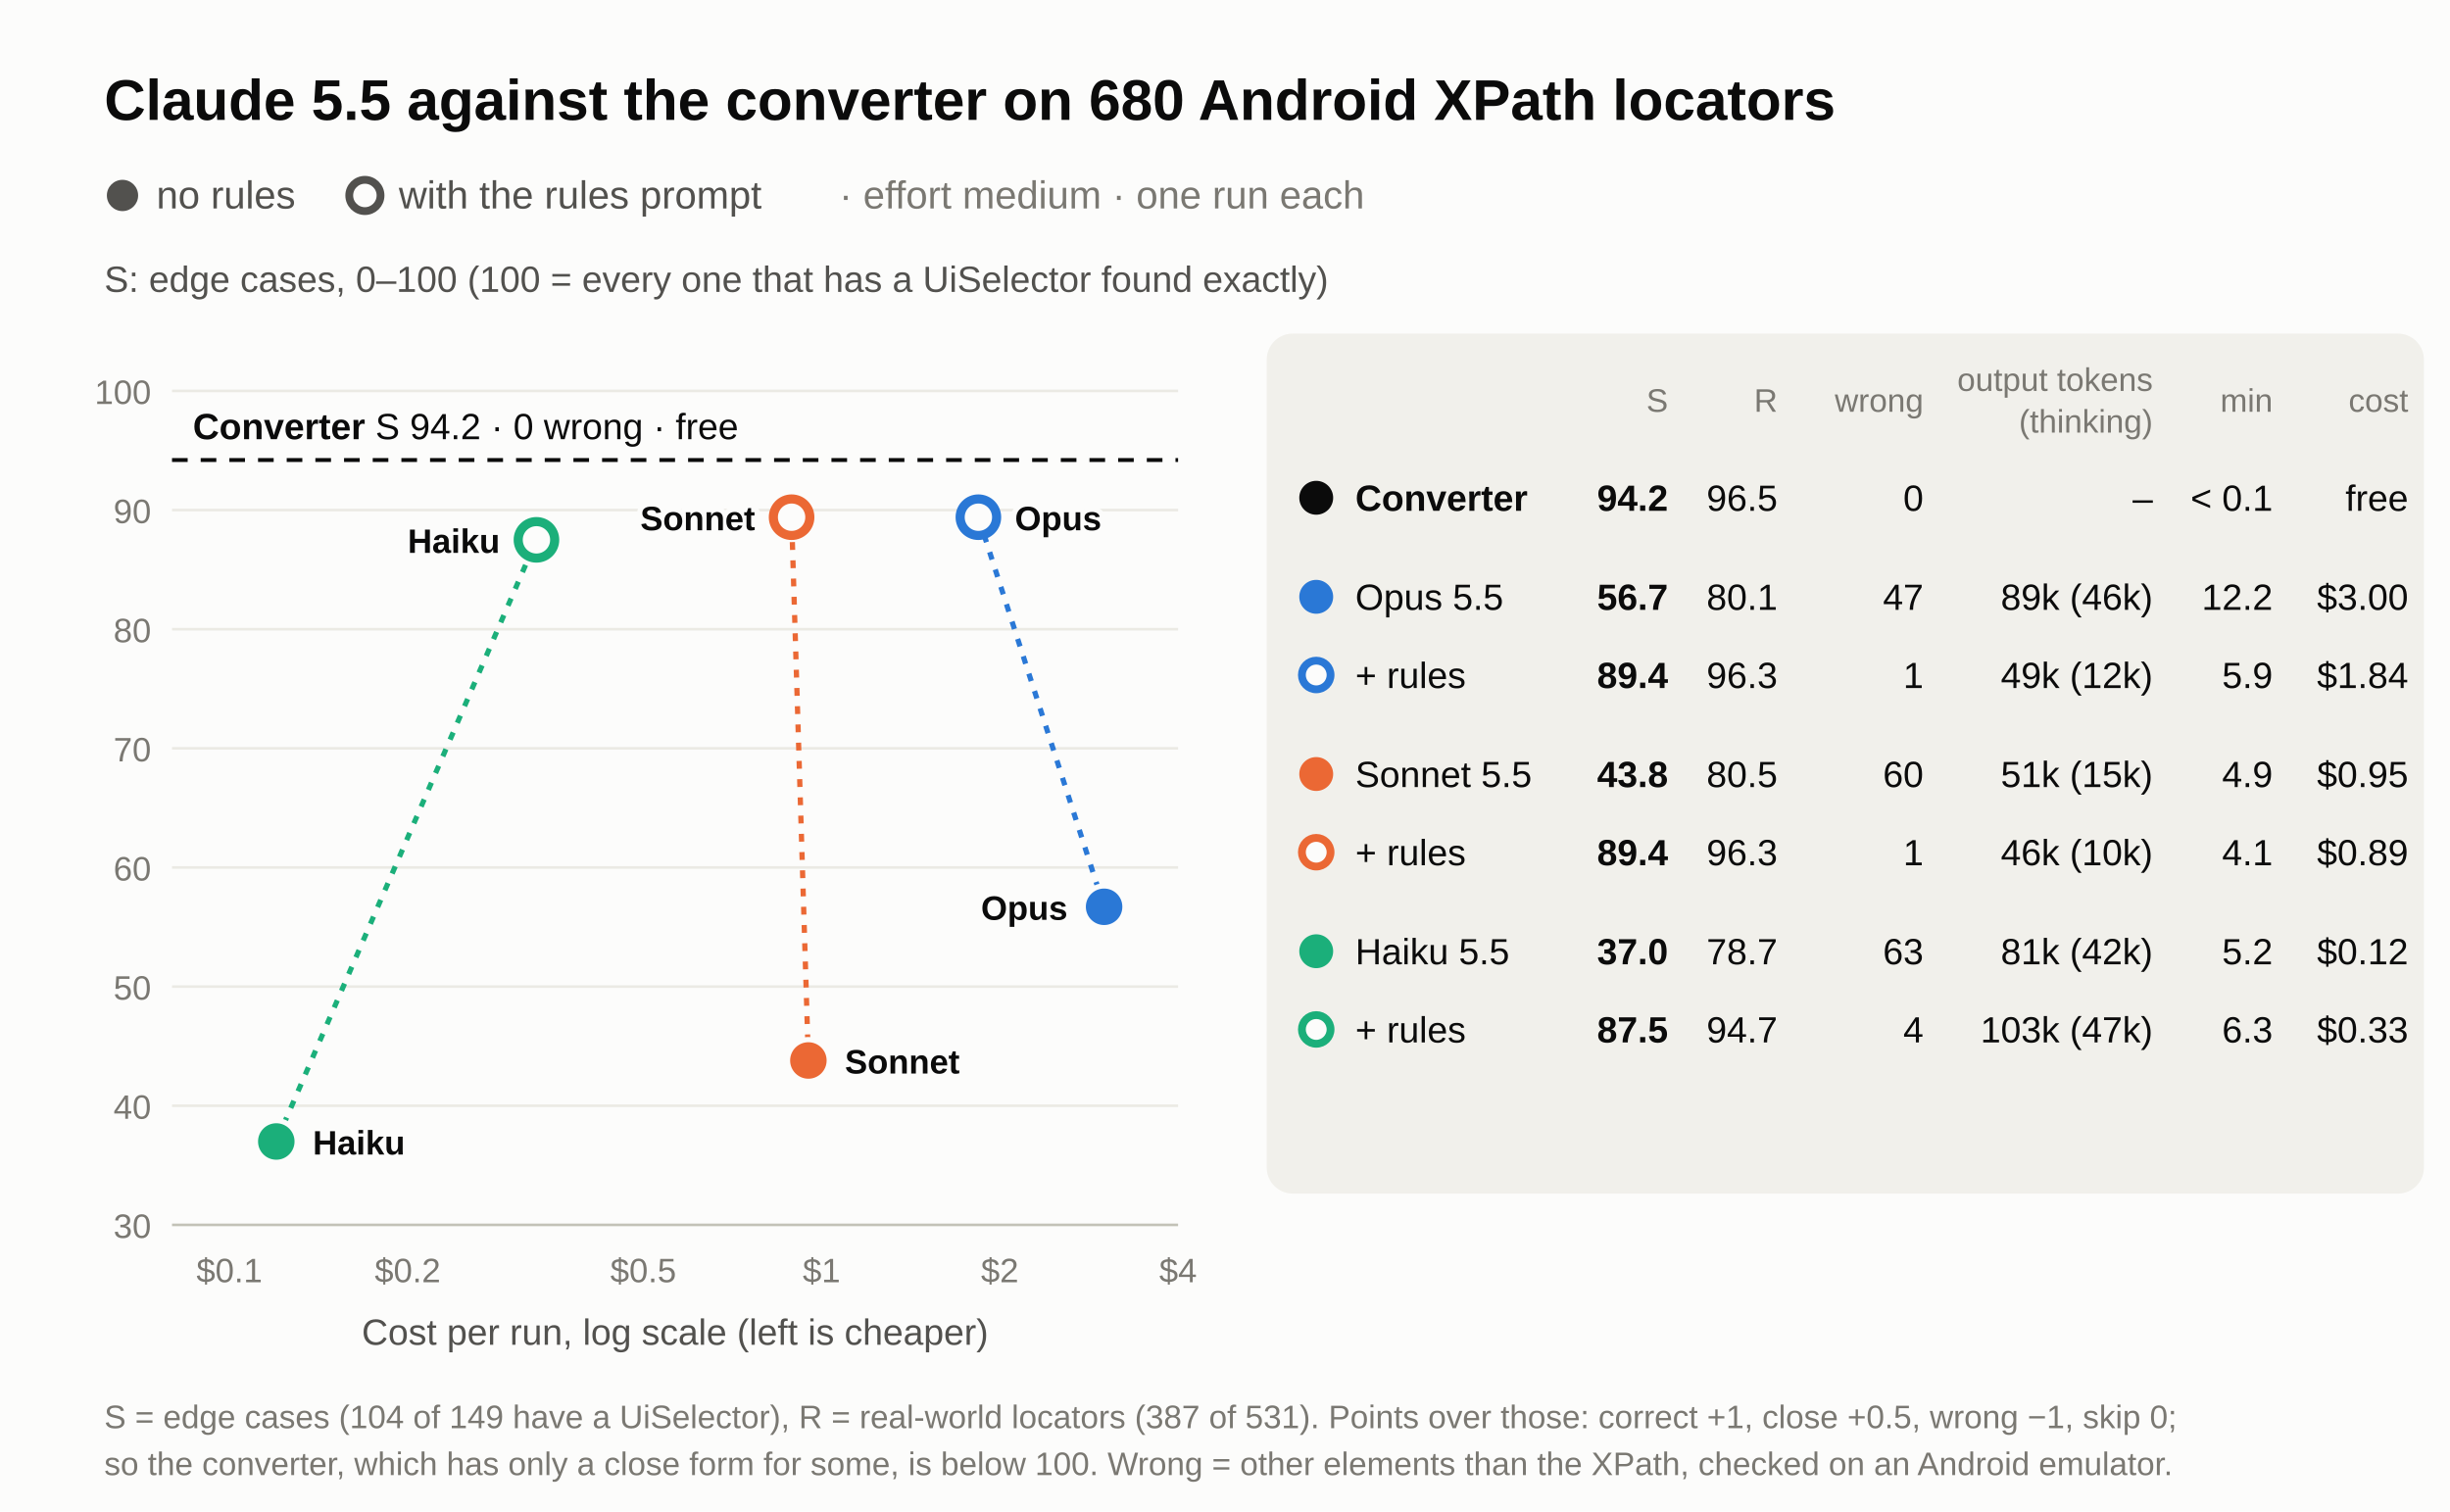
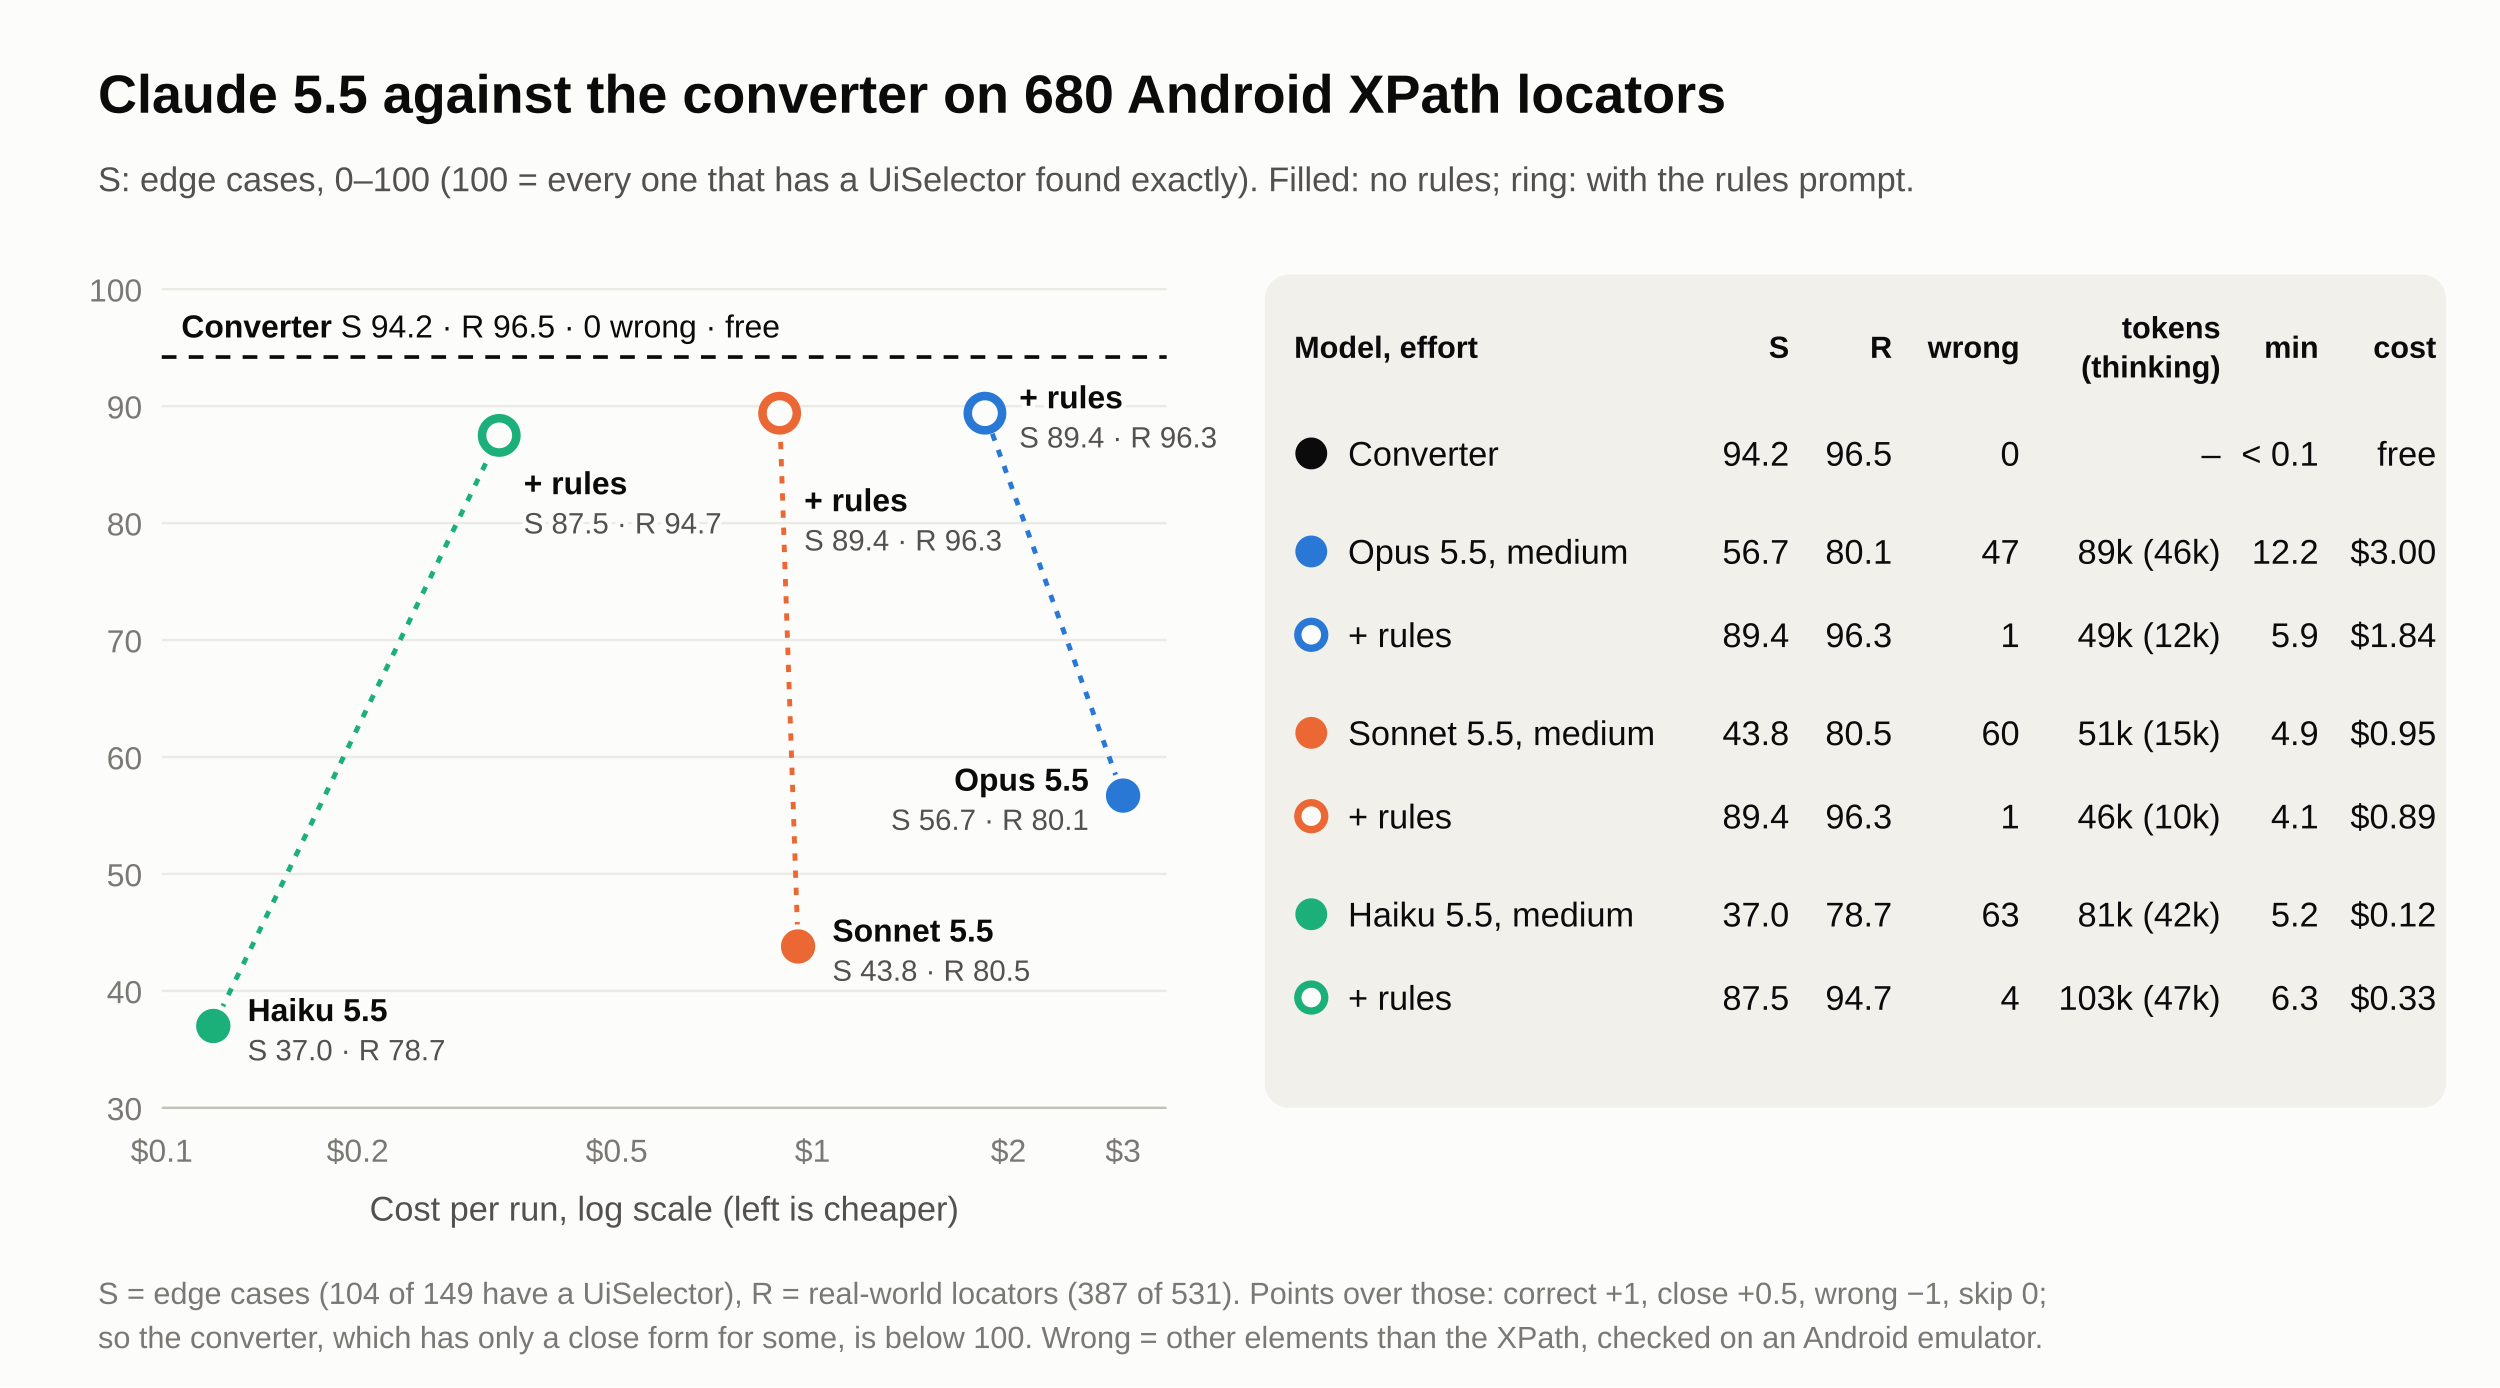
- <svg xmlns="http://www.w3.org/2000/svg" viewBox="0 0 940 580" width="940" height="580" role="img" aria-label="Claude 5.5 models against the converter: S score vs cost, no rules and with rules, with S, R, wrong answers, tokens, time and cost" font-family="-apple-system, 'SF Pro Text', 'Helvetica Neue', Arial, sans-serif">
-   <rect width="940" height="580" fill="#fcfcfb" />
+ <svg xmlns="http://www.w3.org/2000/svg" viewBox="0 0 1020 566" width="1020" height="566" role="img" aria-label="Claude 5.5 models against the converter: S score vs cost, no rules and with rules, with S, R, wrong answers, tokens, time and cost" font-family="-apple-system, 'SF Pro Text', 'Helvetica Neue', Arial, sans-serif">
+   <rect width="1020" height="566" fill="#fcfcfb" />
  <text x="40" y="46" font-size="22" fill="#0b0b0b" font-weight="600">Claude 5.5 against the converter on 680 Android XPath locators</text>
-   <circle cx="47" cy="75" r="6" fill="#52514e" />
-   <text x="60" y="80" font-size="15" fill="#52514e">no rules</text>
-   <circle cx="140" cy="75" r="6" fill="#fcfcfb" stroke="#52514e" stroke-width="3" />
-   <text x="153" y="80" font-size="15" fill="#52514e">with the rules prompt</text>
-   <text x="322" y="80" font-size="15" fill="#7a7872">· effort medium · one run each</text>
-   <text x="40" y="112" font-size="14" fill="#52514e">S: edge cases, 0–100 (100 = every one that has a UiSelector found exactly)</text>
-   <line x1="66" y1="470" x2="452" y2="470" stroke="#c3c2b7" />
-   <text x="58" y="475" font-size="13" fill="#7a7872" text-anchor="end">30</text>
-   <line x1="66" y1="424.286" x2="452" y2="424.286" stroke="#ebeae4" />
-   <text x="58" y="429.286" font-size="13" fill="#7a7872" text-anchor="end">40</text>
-   <line x1="66" y1="378.571" x2="452" y2="378.571" stroke="#ebeae4" />
-   <text x="58" y="383.571" font-size="13" fill="#7a7872" text-anchor="end">50</text>
-   <line x1="66" y1="332.857" x2="452" y2="332.857" stroke="#ebeae4" />
-   <text x="58" y="337.857" font-size="13" fill="#7a7872" text-anchor="end">60</text>
-   <line x1="66" y1="287.143" x2="452" y2="287.143" stroke="#ebeae4" />
-   <text x="58" y="292.143" font-size="13" fill="#7a7872" text-anchor="end">70</text>
-   <line x1="66" y1="241.429" x2="452" y2="241.429" stroke="#ebeae4" />
-   <text x="58" y="246.429" font-size="13" fill="#7a7872" text-anchor="end">80</text>
-   <line x1="66" y1="195.714" x2="452" y2="195.714" stroke="#ebeae4" />
-   <text x="58" y="200.714" font-size="13" fill="#7a7872" text-anchor="end">90</text>
-   <line x1="66" y1="150" x2="452" y2="150" stroke="#ebeae4" />
-   <text x="58" y="155" font-size="13" fill="#7a7872" text-anchor="end">100</text>
-   <text x="88.018" y="492" font-size="13" fill="#7a7872" text-anchor="middle">$0.1</text>
-   <text x="156.411" y="492" font-size="13" fill="#7a7872" text-anchor="middle">$0.2</text>
-   <text x="246.821" y="492" font-size="13" fill="#7a7872" text-anchor="middle">$0.5</text>
-   <text x="315.214" y="492" font-size="13" fill="#7a7872" text-anchor="middle">$1</text>
-   <text x="383.607" y="492" font-size="13" fill="#7a7872" text-anchor="middle">$2</text>
-   <text x="452" y="492" font-size="13" fill="#7a7872" text-anchor="middle">$4</text>
-   <text x="259" y="516" font-size="14" fill="#52514e" text-anchor="middle">Cost per run, log scale (left is cheaper)</text>
-   <line x1="66" y1="176.514" x2="452" y2="176.514" stroke="#0b0b0b" stroke-width="1.5" stroke-dasharray="6 5" />
-   <text x="74" y="168.514" font-size="14" fill="#0b0b0b">
-     <tspan font-weight="600">Converter</tspan> S 94.2 · 0 wrong · free</text>
-   <line x1="423.614" y1="347.943" x2="375.38" y2="198.457" stroke="#2a78d6" stroke-width="2" stroke-dasharray="3 4" />
-   <circle cx="423.614" cy="347.943" r="8" fill="#2a78d6" stroke="#fcfcfb" stroke-width="2" />
-   <circle cx="375.38" cy="198.457" r="7" fill="#fcfcfb" stroke="#2a78d6" stroke-width="3.5" />
-   <line x1="310.153" y1="406.914" x2="303.716" y2="198.457" stroke="#eb6834" stroke-width="2" stroke-dasharray="3 4" />
-   <circle cx="310.153" cy="406.914" r="8" fill="#eb6834" stroke="#fcfcfb" stroke-width="2" />
-   <circle cx="303.716" cy="198.457" r="7" fill="#fcfcfb" stroke="#eb6834" stroke-width="3.5" />
-   <line x1="106.007" y1="438" x2="205.822" y2="207.143" stroke="#1baf7a" stroke-width="2" stroke-dasharray="3 4" />
-   <circle cx="106.007" cy="438" r="8" fill="#1baf7a" stroke="#fcfcfb" stroke-width="2" />
-   <circle cx="205.822" cy="207.143" r="7" fill="#fcfcfb" stroke="#1baf7a" stroke-width="3.5" />
-   <text x="120.007" y="443" font-size="13" fill="#0b0b0b" text-anchor="start" font-weight="600" stroke="#fcfcfb" stroke-width="4" paint-order="stroke" stroke-linejoin="round">Haiku</text>
-   <text x="324.153" y="411.914" font-size="13" fill="#0b0b0b" text-anchor="start" font-weight="600" stroke="#fcfcfb" stroke-width="4" paint-order="stroke" stroke-linejoin="round">Sonnet</text>
-   <text x="409.614" y="352.943" font-size="13" fill="#0b0b0b" text-anchor="end" font-weight="600" stroke="#fcfcfb" stroke-width="4" paint-order="stroke" stroke-linejoin="round">Opus</text>
-   <text x="191.822" y="212.143" font-size="13" fill="#0b0b0b" text-anchor="end" font-weight="600" stroke="#fcfcfb" stroke-width="4" paint-order="stroke" stroke-linejoin="round">Haiku</text>
-   <text x="289.716" y="203.457" font-size="13" fill="#0b0b0b" text-anchor="end" font-weight="600" stroke="#fcfcfb" stroke-width="4" paint-order="stroke" stroke-linejoin="round">Sonnet</text>
-   <text x="389.38" y="203.457" font-size="13" fill="#0b0b0b" text-anchor="start" font-weight="600" stroke="#fcfcfb" stroke-width="4" paint-order="stroke" stroke-linejoin="round">Opus</text>
-   <rect x="486" y="128" width="444" height="330" rx="10" fill="#f1f0eb" />
-   <text x="498" y="156" font-size="15" fill="#0b0b0b" />
-   <text x="640" y="158" font-size="12.5" fill="#7a7872" text-anchor="end">S</text>
-   <text x="682" y="158" font-size="12.5" fill="#7a7872" text-anchor="end">R</text>
-   <text x="738" y="158" font-size="12.5" fill="#7a7872" text-anchor="end">wrong</text>
-   <text x="826" y="150" font-size="12.5" fill="#7a7872" text-anchor="end">output tokens</text>
-   <text x="826" y="166" font-size="12.5" fill="#7a7872" text-anchor="end">(thinking)</text>
-   <text x="872" y="158" font-size="12.5" fill="#7a7872" text-anchor="end">min</text>
-   <text x="924" y="158" font-size="12.5" fill="#7a7872" text-anchor="end">cost</text>
-   <circle cx="505" cy="191" r="6.5" fill="#0b0b0b" />
-   <text x="520" y="196" font-size="14" fill="#0b0b0b" font-weight="600">Converter</text>
-   <text x="640" y="196" font-size="14" fill="#0b0b0b" text-anchor="end" font-weight="600">94.2</text>
-   <text x="682" y="196" font-size="14" fill="#0b0b0b" text-anchor="end" font-weight="400">96.5</text>
-   <text x="738" y="196" font-size="14" fill="#0b0b0b" text-anchor="end" font-weight="400">0</text>
-   <text x="826" y="196" font-size="14" fill="#0b0b0b" text-anchor="end" font-weight="400">–</text>
-   <text x="872" y="196" font-size="14" fill="#0b0b0b" text-anchor="end" font-weight="400">&lt; 0.1</text>
-   <text x="924" y="196" font-size="14" fill="#0b0b0b" text-anchor="end" font-weight="400">free</text>
-   <circle cx="505" cy="229" r="6.5" fill="#2a78d6" />
-   <text x="520" y="234" font-size="14" fill="#0b0b0b" font-weight="400">Opus 5.5</text>
-   <text x="640" y="234" font-size="14" fill="#0b0b0b" text-anchor="end" font-weight="600">56.7</text>
-   <text x="682" y="234" font-size="14" fill="#0b0b0b" text-anchor="end" font-weight="400">80.1</text>
-   <text x="738" y="234" font-size="14" fill="#0b0b0b" text-anchor="end" font-weight="400">47</text>
-   <text x="826" y="234" font-size="14" fill="#0b0b0b" text-anchor="end" font-weight="400">89k (46k)</text>
-   <text x="872" y="234" font-size="14" fill="#0b0b0b" text-anchor="end" font-weight="400">12.2</text>
-   <text x="924" y="234" font-size="14" fill="#0b0b0b" text-anchor="end" font-weight="400">$3.00</text>
-   <circle cx="505" cy="259" r="5.5" fill="#fcfcfb" stroke="#2a78d6" stroke-width="3" />
-   <text x="520" y="264" font-size="14" fill="#0b0b0b" font-weight="400">+ rules</text>
-   <text x="640" y="264" font-size="14" fill="#0b0b0b" text-anchor="end" font-weight="600">89.4</text>
-   <text x="682" y="264" font-size="14" fill="#0b0b0b" text-anchor="end" font-weight="400">96.3</text>
-   <text x="738" y="264" font-size="14" fill="#0b0b0b" text-anchor="end" font-weight="400">1</text>
-   <text x="826" y="264" font-size="14" fill="#0b0b0b" text-anchor="end" font-weight="400">49k (12k)</text>
-   <text x="872" y="264" font-size="14" fill="#0b0b0b" text-anchor="end" font-weight="400">5.9</text>
-   <text x="924" y="264" font-size="14" fill="#0b0b0b" text-anchor="end" font-weight="400">$1.84</text>
-   <circle cx="505" cy="297" r="6.5" fill="#eb6834" />
-   <text x="520" y="302" font-size="14" fill="#0b0b0b" font-weight="400">Sonnet 5.5</text>
-   <text x="640" y="302" font-size="14" fill="#0b0b0b" text-anchor="end" font-weight="600">43.8</text>
-   <text x="682" y="302" font-size="14" fill="#0b0b0b" text-anchor="end" font-weight="400">80.5</text>
-   <text x="738" y="302" font-size="14" fill="#0b0b0b" text-anchor="end" font-weight="400">60</text>
-   <text x="826" y="302" font-size="14" fill="#0b0b0b" text-anchor="end" font-weight="400">51k (15k)</text>
-   <text x="872" y="302" font-size="14" fill="#0b0b0b" text-anchor="end" font-weight="400">4.9</text>
-   <text x="924" y="302" font-size="14" fill="#0b0b0b" text-anchor="end" font-weight="400">$0.95</text>
-   <circle cx="505" cy="327" r="5.5" fill="#fcfcfb" stroke="#eb6834" stroke-width="3" />
-   <text x="520" y="332" font-size="14" fill="#0b0b0b" font-weight="400">+ rules</text>
-   <text x="640" y="332" font-size="14" fill="#0b0b0b" text-anchor="end" font-weight="600">89.4</text>
-   <text x="682" y="332" font-size="14" fill="#0b0b0b" text-anchor="end" font-weight="400">96.3</text>
-   <text x="738" y="332" font-size="14" fill="#0b0b0b" text-anchor="end" font-weight="400">1</text>
-   <text x="826" y="332" font-size="14" fill="#0b0b0b" text-anchor="end" font-weight="400">46k (10k)</text>
-   <text x="872" y="332" font-size="14" fill="#0b0b0b" text-anchor="end" font-weight="400">4.1</text>
-   <text x="924" y="332" font-size="14" fill="#0b0b0b" text-anchor="end" font-weight="400">$0.89</text>
-   <circle cx="505" cy="365" r="6.5" fill="#1baf7a" />
-   <text x="520" y="370" font-size="14" fill="#0b0b0b" font-weight="400">Haiku 5.5</text>
-   <text x="640" y="370" font-size="14" fill="#0b0b0b" text-anchor="end" font-weight="600">37.0</text>
-   <text x="682" y="370" font-size="14" fill="#0b0b0b" text-anchor="end" font-weight="400">78.7</text>
-   <text x="738" y="370" font-size="14" fill="#0b0b0b" text-anchor="end" font-weight="400">63</text>
-   <text x="826" y="370" font-size="14" fill="#0b0b0b" text-anchor="end" font-weight="400">81k (42k)</text>
-   <text x="872" y="370" font-size="14" fill="#0b0b0b" text-anchor="end" font-weight="400">5.2</text>
-   <text x="924" y="370" font-size="14" fill="#0b0b0b" text-anchor="end" font-weight="400">$0.12</text>
-   <circle cx="505" cy="395" r="5.5" fill="#fcfcfb" stroke="#1baf7a" stroke-width="3" />
-   <text x="520" y="400" font-size="14" fill="#0b0b0b" font-weight="400">+ rules</text>
-   <text x="640" y="400" font-size="14" fill="#0b0b0b" text-anchor="end" font-weight="600">87.5</text>
-   <text x="682" y="400" font-size="14" fill="#0b0b0b" text-anchor="end" font-weight="400">94.7</text>
-   <text x="738" y="400" font-size="14" fill="#0b0b0b" text-anchor="end" font-weight="400">4</text>
-   <text x="826" y="400" font-size="14" fill="#0b0b0b" text-anchor="end" font-weight="400">103k (47k)</text>
-   <text x="872" y="400" font-size="14" fill="#0b0b0b" text-anchor="end" font-weight="400">6.3</text>
-   <text x="924" y="400" font-size="14" fill="#0b0b0b" text-anchor="end" font-weight="400">$0.33</text>
-   <text x="40" y="548" font-size="12.5" fill="#7a7872">S = edge cases (104 of 149 have a UiSelector), R = real-world locators (387 of 531). Points over those: correct +1, close +0.5, wrong −1, skip 0;</text>
-   <text x="40" y="566" font-size="12.5" fill="#7a7872">so the converter, which has only a close form for some, is below 100. Wrong = other elements than the XPath, checked on an Android emulator.</text>
+   <text x="40" y="78" font-size="14" fill="#52514e">S: edge cases, 0–100 (100 = every one that has a UiSelector found exactly). Filled: no rules; ring: with the rules prompt.</text>
+   <line x1="66" y1="452" x2="476" y2="452" stroke="#c3c2b7" />
+   <text x="58" y="457" font-size="13" fill="#7a7872" text-anchor="end">30</text>
+   <line x1="66" y1="404.286" x2="476" y2="404.286" stroke="#ebeae4" />
+   <text x="58" y="409.286" font-size="13" fill="#7a7872" text-anchor="end">40</text>
+   <line x1="66" y1="356.571" x2="476" y2="356.571" stroke="#ebeae4" />
+   <text x="58" y="361.571" font-size="13" fill="#7a7872" text-anchor="end">50</text>
+   <line x1="66" y1="308.857" x2="476" y2="308.857" stroke="#ebeae4" />
+   <text x="58" y="313.857" font-size="13" fill="#7a7872" text-anchor="end">60</text>
+   <line x1="66" y1="261.143" x2="476" y2="261.143" stroke="#ebeae4" />
+   <text x="58" y="266.143" font-size="13" fill="#7a7872" text-anchor="end">70</text>
+   <line x1="66" y1="213.429" x2="476" y2="213.429" stroke="#ebeae4" />
+   <text x="58" y="218.429" font-size="13" fill="#7a7872" text-anchor="end">80</text>
+   <line x1="66" y1="165.714" x2="476" y2="165.714" stroke="#ebeae4" />
+   <text x="58" y="170.714" font-size="13" fill="#7a7872" text-anchor="end">90</text>
+   <line x1="66" y1="118" x2="476" y2="118" stroke="#ebeae4" />
+   <text x="58" y="123" font-size="13" fill="#7a7872" text-anchor="end">100</text>
+   <text x="66" y="474" font-size="13" fill="#7a7872" text-anchor="middle">$0.1</text>
+   <text x="145.933" y="474" font-size="13" fill="#7a7872" text-anchor="middle">$0.2</text>
+   <text x="251.599" y="474" font-size="13" fill="#7a7872" text-anchor="middle">$0.5</text>
+   <text x="331.532" y="474" font-size="13" fill="#7a7872" text-anchor="middle">$1</text>
+   <text x="411.466" y="474" font-size="13" fill="#7a7872" text-anchor="middle">$2</text>
+   <text x="458.223" y="474" font-size="13" fill="#7a7872" text-anchor="middle">$3</text>
+   <text x="271" y="498" font-size="14" fill="#52514e" text-anchor="middle">Cost per run, log scale (left is cheaper)</text>
+   <line x1="66" y1="145.674" x2="476" y2="145.674" stroke="#0b0b0b" stroke-width="1.5" stroke-dasharray="6 5" />
+   <text x="74" y="137.674" font-size="13" fill="#0b0b0b">
+     <tspan font-weight="600">Converter</tspan> S 94.2 · R 96.5 · 0 wrong · free</text>
+   <line x1="458.223" y1="324.603" x2="401.85" y2="168.577" stroke="#2a78d6" stroke-width="2" stroke-dasharray="3 4" />
+   <circle cx="458.223" cy="324.603" r="8" fill="#2a78d6" stroke="#fcfcfb" stroke-width="2" />
+   <circle cx="401.85" cy="168.577" r="7" fill="#fcfcfb" stroke="#2a78d6" stroke-width="3.5" />
+   <line x1="325.617" y1="386.154" x2="318.094" y2="168.577" stroke="#eb6834" stroke-width="2" stroke-dasharray="3 4" />
+   <circle cx="325.617" cy="386.154" r="8" fill="#eb6834" stroke="#fcfcfb" stroke-width="2" />
+   <circle cx="318.094" cy="168.577" r="7" fill="#fcfcfb" stroke="#eb6834" stroke-width="3.5" />
+   <line x1="87.025" y1="418.6" x2="203.682" y2="177.643" stroke="#1baf7a" stroke-width="2" stroke-dasharray="3 4" />
+   <circle cx="87.025" cy="418.6" r="8" fill="#1baf7a" stroke="#fcfcfb" stroke-width="2" />
+   <circle cx="203.682" cy="177.643" r="7" fill="#fcfcfb" stroke="#1baf7a" stroke-width="3.5" />
+   <text x="101.025" y="416.6" font-size="13" fill="#0b0b0b" text-anchor="start" font-weight="600" stroke="#fcfcfb" stroke-width="4" paint-order="stroke" stroke-linejoin="round">Haiku 5.5</text>
+   <text x="101.025" y="432.6" font-size="12" fill="#52514e" text-anchor="start" stroke="#fcfcfb" stroke-width="4" paint-order="stroke" stroke-linejoin="round">S 37.0 · R 78.7</text>
+   <text x="339.617" y="384.154" font-size="13" fill="#0b0b0b" text-anchor="start" font-weight="600" stroke="#fcfcfb" stroke-width="4" paint-order="stroke" stroke-linejoin="round">Sonnet 5.5</text>
+   <text x="339.617" y="400.154" font-size="12" fill="#52514e" text-anchor="start" stroke="#fcfcfb" stroke-width="4" paint-order="stroke" stroke-linejoin="round">S 43.8 · R 80.5</text>
+   <text x="444.223" y="322.603" font-size="13" fill="#0b0b0b" text-anchor="end" font-weight="600" stroke="#fcfcfb" stroke-width="4" paint-order="stroke" stroke-linejoin="round">Opus 5.5</text>
+   <text x="444.223" y="338.603" font-size="12" fill="#52514e" text-anchor="end" stroke="#fcfcfb" stroke-width="4" paint-order="stroke" stroke-linejoin="round">S 56.7 · R 80.1</text>
+   <text x="213.682" y="201.643" font-size="13" fill="#0b0b0b" text-anchor="start" font-weight="600" stroke="#fcfcfb" stroke-width="4" paint-order="stroke" stroke-linejoin="round">+ rules</text>
+   <text x="213.682" y="217.643" font-size="12" fill="#52514e" text-anchor="start" stroke="#fcfcfb" stroke-width="4" paint-order="stroke" stroke-linejoin="round">S 87.5 · R 94.7</text>
+   <text x="328.094" y="208.577" font-size="13" fill="#0b0b0b" text-anchor="start" font-weight="600" stroke="#fcfcfb" stroke-width="4" paint-order="stroke" stroke-linejoin="round">+ rules</text>
+   <text x="328.094" y="224.577" font-size="12" fill="#52514e" text-anchor="start" stroke="#fcfcfb" stroke-width="4" paint-order="stroke" stroke-linejoin="round">S 89.4 · R 96.3</text>
+   <text x="415.85" y="166.577" font-size="13" fill="#0b0b0b" text-anchor="start" font-weight="600" stroke="#fcfcfb" stroke-width="4" paint-order="stroke" stroke-linejoin="round">+ rules</text>
+   <text x="415.85" y="182.577" font-size="12" fill="#52514e" text-anchor="start" stroke="#fcfcfb" stroke-width="4" paint-order="stroke" stroke-linejoin="round">S 89.4 · R 96.3</text>
+   <rect x="516" y="112" width="482" height="340" rx="10" fill="#f1f0eb" />
+   <text x="528" y="146" font-size="12.5" fill="#0b0b0b" font-weight="600">Model, effort</text>
+   <text x="730" y="146" font-size="12.5" fill="#0b0b0b" text-anchor="end" font-weight="600">S</text>
+   <text x="772" y="146" font-size="12.5" fill="#0b0b0b" text-anchor="end" font-weight="600">R</text>
+   <text x="824" y="146" font-size="12.5" fill="#0b0b0b" text-anchor="end" font-weight="600">wrong</text>
+   <text x="906" y="138" font-size="12.5" fill="#0b0b0b" text-anchor="end" font-weight="600">tokens</text>
+   <text x="906" y="154" font-size="12.5" fill="#0b0b0b" text-anchor="end" font-weight="600">(thinking)</text>
+   <text x="946" y="146" font-size="12.5" fill="#0b0b0b" text-anchor="end" font-weight="600">min</text>
+   <text x="994" y="146" font-size="12.5" fill="#0b0b0b" text-anchor="end" font-weight="600">cost</text>
+   <circle cx="535" cy="185" r="6.5" fill="#0b0b0b" />
+   <text x="550" y="190" font-size="14" fill="#0b0b0b">Converter</text>
+   <text x="730" y="190" font-size="14" fill="#0b0b0b" text-anchor="end">94.2</text>
+   <text x="772" y="190" font-size="14" fill="#0b0b0b" text-anchor="end">96.5</text>
+   <text x="824" y="190" font-size="14" fill="#0b0b0b" text-anchor="end">0</text>
+   <text x="906" y="190" font-size="14" fill="#0b0b0b" text-anchor="end">–</text>
+   <text x="946" y="190" font-size="14" fill="#0b0b0b" text-anchor="end">&lt; 0.1</text>
+   <text x="994" y="190" font-size="14" fill="#0b0b0b" text-anchor="end">free</text>
+   <circle cx="535" cy="225" r="6.5" fill="#2a78d6" />
+   <text x="550" y="230" font-size="14" fill="#0b0b0b">Opus 5.5, medium</text>
+   <text x="730" y="230" font-size="14" fill="#0b0b0b" text-anchor="end">56.7</text>
+   <text x="772" y="230" font-size="14" fill="#0b0b0b" text-anchor="end">80.1</text>
+   <text x="824" y="230" font-size="14" fill="#0b0b0b" text-anchor="end">47</text>
+   <text x="906" y="230" font-size="14" fill="#0b0b0b" text-anchor="end">89k (46k)</text>
+   <text x="946" y="230" font-size="14" fill="#0b0b0b" text-anchor="end">12.2</text>
+   <text x="994" y="230" font-size="14" fill="#0b0b0b" text-anchor="end">$3.00</text>
+   <circle cx="535" cy="259" r="5.5" fill="#fcfcfb" stroke="#2a78d6" stroke-width="3" />
+   <text x="550" y="264" font-size="14" fill="#0b0b0b">+ rules</text>
+   <text x="730" y="264" font-size="14" fill="#0b0b0b" text-anchor="end">89.4</text>
+   <text x="772" y="264" font-size="14" fill="#0b0b0b" text-anchor="end">96.3</text>
+   <text x="824" y="264" font-size="14" fill="#0b0b0b" text-anchor="end">1</text>
+   <text x="906" y="264" font-size="14" fill="#0b0b0b" text-anchor="end">49k (12k)</text>
+   <text x="946" y="264" font-size="14" fill="#0b0b0b" text-anchor="end">5.9</text>
+   <text x="994" y="264" font-size="14" fill="#0b0b0b" text-anchor="end">$1.84</text>
+   <circle cx="535" cy="299" r="6.5" fill="#eb6834" />
+   <text x="550" y="304" font-size="14" fill="#0b0b0b">Sonnet 5.5, medium</text>
+   <text x="730" y="304" font-size="14" fill="#0b0b0b" text-anchor="end">43.8</text>
+   <text x="772" y="304" font-size="14" fill="#0b0b0b" text-anchor="end">80.5</text>
+   <text x="824" y="304" font-size="14" fill="#0b0b0b" text-anchor="end">60</text>
+   <text x="906" y="304" font-size="14" fill="#0b0b0b" text-anchor="end">51k (15k)</text>
+   <text x="946" y="304" font-size="14" fill="#0b0b0b" text-anchor="end">4.9</text>
+   <text x="994" y="304" font-size="14" fill="#0b0b0b" text-anchor="end">$0.95</text>
+   <circle cx="535" cy="333" r="5.5" fill="#fcfcfb" stroke="#eb6834" stroke-width="3" />
+   <text x="550" y="338" font-size="14" fill="#0b0b0b">+ rules</text>
+   <text x="730" y="338" font-size="14" fill="#0b0b0b" text-anchor="end">89.4</text>
+   <text x="772" y="338" font-size="14" fill="#0b0b0b" text-anchor="end">96.3</text>
+   <text x="824" y="338" font-size="14" fill="#0b0b0b" text-anchor="end">1</text>
+   <text x="906" y="338" font-size="14" fill="#0b0b0b" text-anchor="end">46k (10k)</text>
+   <text x="946" y="338" font-size="14" fill="#0b0b0b" text-anchor="end">4.1</text>
+   <text x="994" y="338" font-size="14" fill="#0b0b0b" text-anchor="end">$0.89</text>
+   <circle cx="535" cy="373" r="6.5" fill="#1baf7a" />
+   <text x="550" y="378" font-size="14" fill="#0b0b0b">Haiku 5.5, medium</text>
+   <text x="730" y="378" font-size="14" fill="#0b0b0b" text-anchor="end">37.0</text>
+   <text x="772" y="378" font-size="14" fill="#0b0b0b" text-anchor="end">78.7</text>
+   <text x="824" y="378" font-size="14" fill="#0b0b0b" text-anchor="end">63</text>
+   <text x="906" y="378" font-size="14" fill="#0b0b0b" text-anchor="end">81k (42k)</text>
+   <text x="946" y="378" font-size="14" fill="#0b0b0b" text-anchor="end">5.2</text>
+   <text x="994" y="378" font-size="14" fill="#0b0b0b" text-anchor="end">$0.12</text>
+   <circle cx="535" cy="407" r="5.5" fill="#fcfcfb" stroke="#1baf7a" stroke-width="3" />
+   <text x="550" y="412" font-size="14" fill="#0b0b0b">+ rules</text>
+   <text x="730" y="412" font-size="14" fill="#0b0b0b" text-anchor="end">87.5</text>
+   <text x="772" y="412" font-size="14" fill="#0b0b0b" text-anchor="end">94.7</text>
+   <text x="824" y="412" font-size="14" fill="#0b0b0b" text-anchor="end">4</text>
+   <text x="906" y="412" font-size="14" fill="#0b0b0b" text-anchor="end">103k (47k)</text>
+   <text x="946" y="412" font-size="14" fill="#0b0b0b" text-anchor="end">6.3</text>
+   <text x="994" y="412" font-size="14" fill="#0b0b0b" text-anchor="end">$0.33</text>
+   <text x="40" y="532" font-size="12.5" fill="#7a7872">S = edge cases (104 of 149 have a UiSelector), R = real-world locators (387 of 531). Points over those: correct +1, close +0.5, wrong −1, skip 0;</text>
+   <text x="40" y="550" font-size="12.5" fill="#7a7872">so the converter, which has only a close form for some, is below 100. Wrong = other elements than the XPath, checked on an Android emulator.</text>
</svg>
